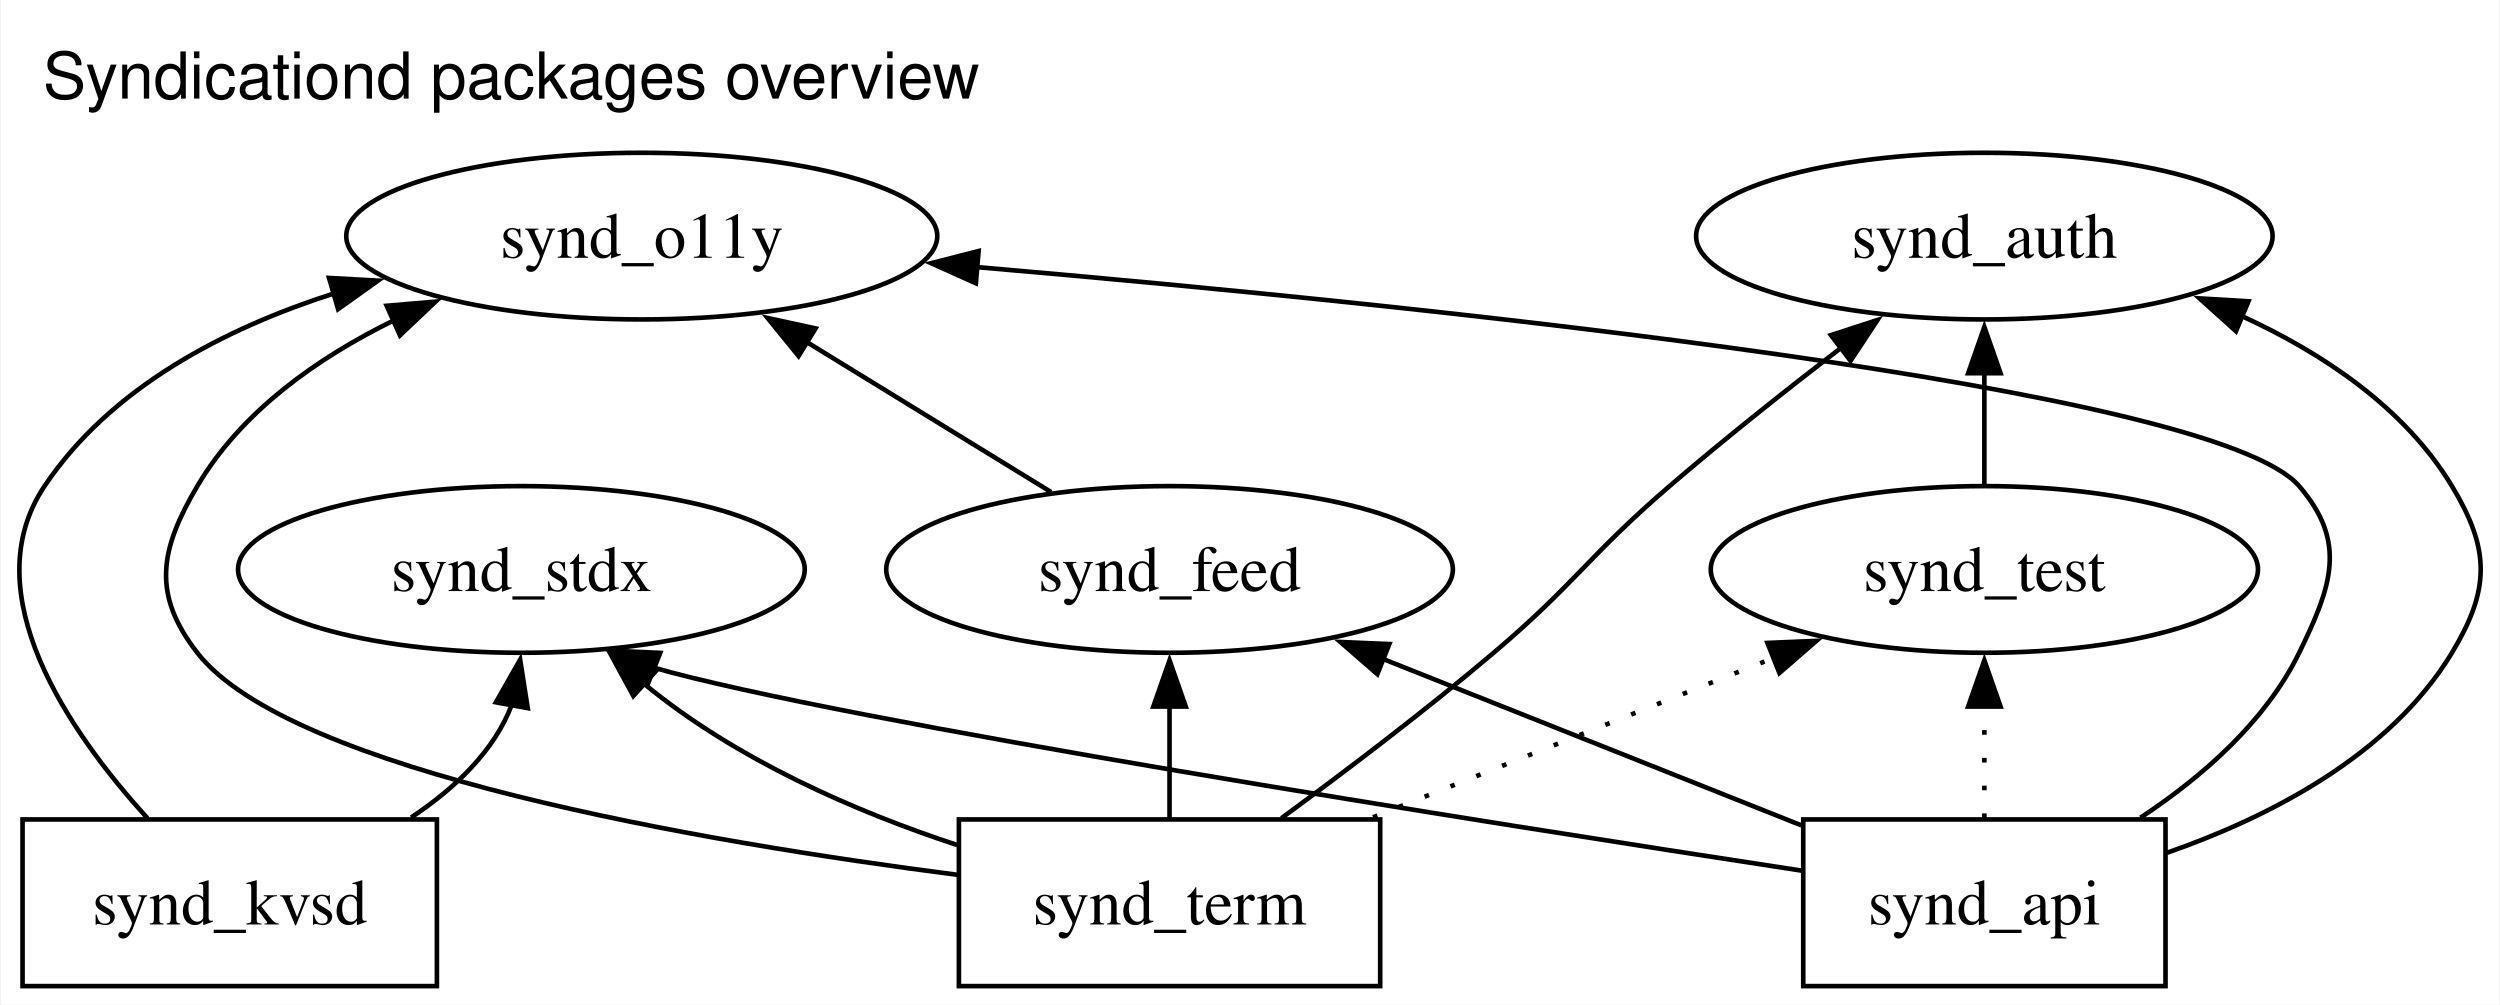
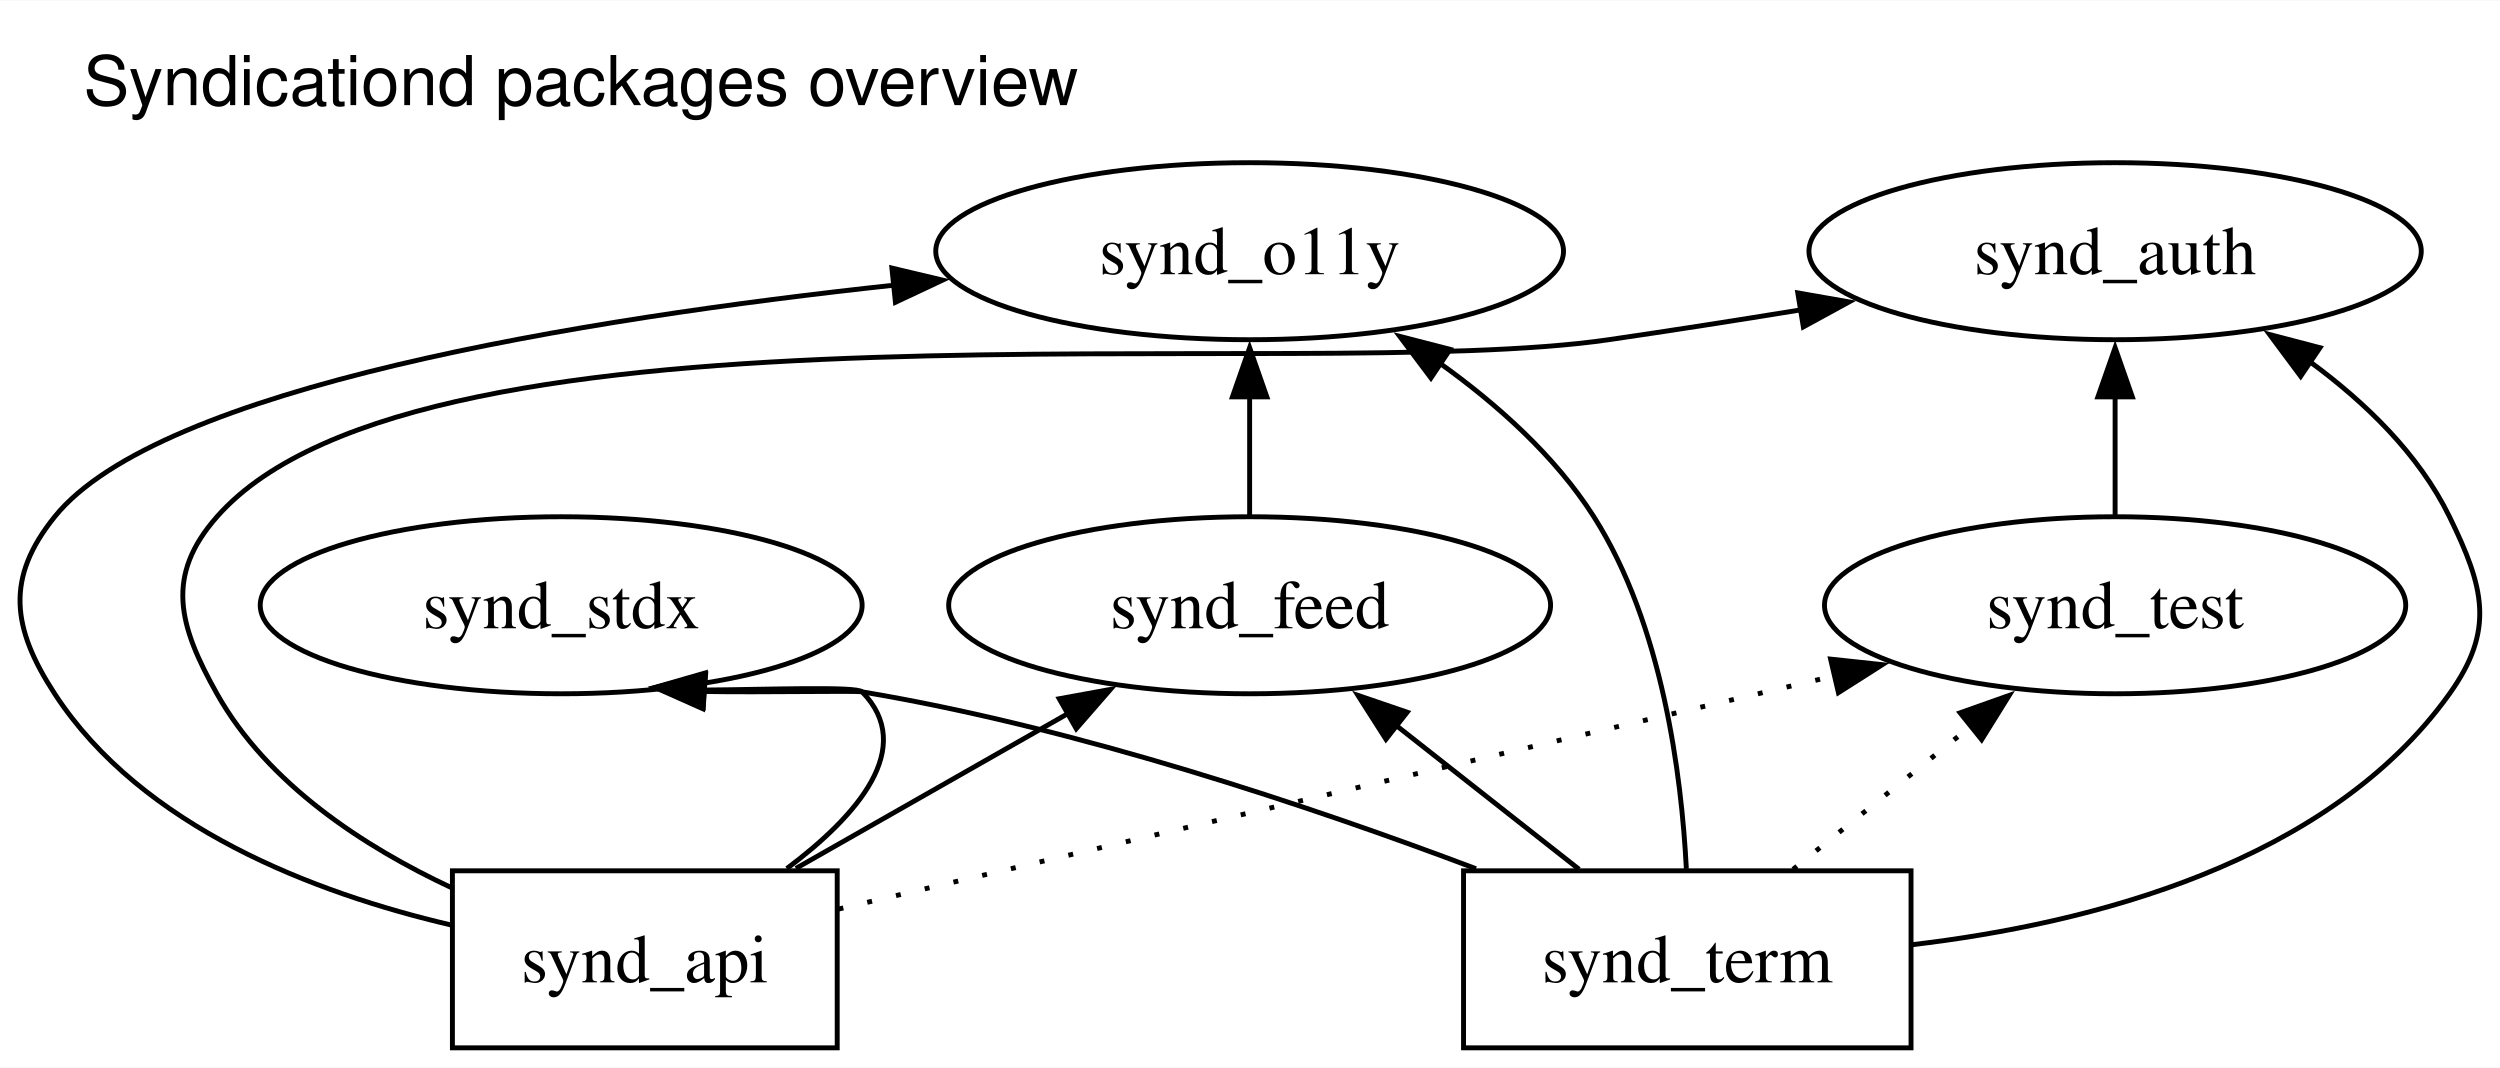
- <svg xmlns="http://www.w3.org/2000/svg" width="540pt" height="217pt" viewBox="0.00 0.00 539.66 217.00">
+ <svg xmlns="http://www.w3.org/2000/svg" width="508pt" height="217pt" viewBox="0.00 0.00 508.39 217.00">
  <g id="graph0" class="graph" transform="scale(1 1) rotate(0) translate(4 213)">
-     <polygon fill="white" stroke="none" points="-4,4 -4,-213 535.66,-213 535.66,4 -4,4" />
-     <text text-anchor="middle" x="106.25" y="-191.7" font-family="Helvetica,Arial,sans-serif" font-size="14.00">Syndicationd packages overview</text>
+     <polygon fill="white" stroke="none" points="-4,4 -4,-213 504.39,-213 504.39,4 -4,4" />
+     <text text-anchor="middle" x="114.12" y="-191.7" font-family="Helvetica,Arial,sans-serif" font-size="14.00">Syndicationd packages overview</text>
    <g id="node1" class="node">
-       <ellipse fill="none" stroke="black" cx="108.45" cy="-90" rx="61.2" ry="18" />
-       <text text-anchor="middle" x="108.45" y="-85.33" font-family="Times,serif" font-size="14.00">synd_stdx</text>
+       <ellipse fill="none" stroke="black" cx="110.12" cy="-90" rx="61.2" ry="18" />
+       <text text-anchor="middle" x="110.12" y="-85.33" font-family="Times,serif" font-size="14.00">synd_stdx</text>
    </g>
    <g id="node2" class="node">
-       <ellipse fill="none" stroke="black" cx="134.45" cy="-162" rx="63.83" ry="18" />
-       <text text-anchor="middle" x="134.45" y="-157.32" font-family="Times,serif" font-size="14.00">synd_o11y</text>
+       <ellipse fill="none" stroke="black" cx="250.12" cy="-162" rx="63.83" ry="18" />
+       <text text-anchor="middle" x="250.12" y="-157.32" font-family="Times,serif" font-size="14.00">synd_o11y</text>
    </g>
    <g id="node3" class="node">
-       <ellipse fill="none" stroke="black" cx="424.45" cy="-162" rx="62.26" ry="18" />
-       <text text-anchor="middle" x="424.45" y="-157.32" font-family="Times,serif" font-size="14.00">synd_auth</text>
+       <ellipse fill="none" stroke="black" cx="426.12" cy="-162" rx="62.26" ry="18" />
+       <text text-anchor="middle" x="426.12" y="-157.32" font-family="Times,serif" font-size="14.00">synd_auth</text>
    </g>
    <g id="node4" class="node">
-       <ellipse fill="none" stroke="black" cx="248.45" cy="-90" rx="61.2" ry="18" />
-       <text text-anchor="middle" x="248.45" y="-85.33" font-family="Times,serif" font-size="14.00">synd_feed</text>
+       <ellipse fill="none" stroke="black" cx="250.12" cy="-90" rx="61.2" ry="18" />
+       <text text-anchor="middle" x="250.12" y="-85.33" font-family="Times,serif" font-size="14.00">synd_feed</text>
    </g>
    <g id="edge1" class="edge">
-       <path fill="none" stroke="black" d="M222.87,-106.71C207.28,-116.28 187.14,-128.65 170.02,-139.16" />
-       <polygon fill="black" stroke="black" points="168.32,-136.09 161.63,-144.31 171.99,-142.06 168.32,-136.09" />
+       <path fill="none" stroke="black" d="M250.12,-108.3C250.12,-115.59 250.12,-124.27 250.12,-132.46" />
+       <polygon fill="black" stroke="black" points="246.62,-132.38 250.12,-142.38 253.62,-132.38 246.62,-132.38" />
    </g>
    <g id="node5" class="node">
-       <ellipse fill="none" stroke="black" cx="424.45" cy="-90" rx="59.1" ry="18" />
-       <text text-anchor="middle" x="424.45" y="-85.33" font-family="Times,serif" font-size="14.00">synd_test</text>
+       <ellipse fill="none" stroke="black" cx="426.12" cy="-90" rx="59.1" ry="18" />
+       <text text-anchor="middle" x="426.12" y="-85.33" font-family="Times,serif" font-size="14.00">synd_test</text>
    </g>
-     <g id="edge14" class="edge">
-       <path fill="none" stroke="black" d="M424.45,-108.3C424.45,-115.59 424.45,-124.27 424.45,-132.46" />
-       <polygon fill="black" stroke="black" points="420.95,-132.38 424.45,-142.38 427.95,-132.38 420.95,-132.38" />
+     <g id="edge12" class="edge">
+       <path fill="none" stroke="black" d="M426.12,-108.3C426.12,-115.59 426.12,-124.27 426.12,-132.46" />
+       <polygon fill="black" stroke="black" points="422.62,-132.38 426.12,-142.38 429.62,-132.38 422.62,-132.38" />
    </g>
    <g id="node6" class="node">
-       <polygon fill="none" stroke="black" points="90.2,-36 0.7,-36 0.7,0 90.2,0 90.2,-36" />
-       <text text-anchor="middle" x="45.45" y="-13.32" font-family="Times,serif" font-size="14.00">synd_kvsd</text>
+       <polygon fill="none" stroke="black" points="384.62,-36 293.62,-36 293.62,0 384.62,0 384.62,-36" />
+       <text text-anchor="middle" x="339.12" y="-13.32" font-family="Times,serif" font-size="14.00">synd_term</text>
    </g>
-     <g id="edge12" class="edge">
-       <path fill="none" stroke="black" d="M84.63,-36.42C94.14,-42.74 102.66,-50.85 106.41,-60.87" />
-       <polygon fill="black" stroke="black" points="102.94,-61.3 108.18,-70.51 109.82,-60.04 102.94,-61.3" />
+     <g id="edge2" class="edge">
+       <path fill="none" stroke="black" d="M296.15,-36.42C262.74,-49.04 214.9,-65.12 171.32,-72.39 169.72,-72.66 151.36,-72.25 138.97,-72.47" />
+       <polygon fill="black" stroke="black" points="138.91,-68.96 129.24,-73.27 139.49,-75.94 138.91,-68.96" />
    </g>
-     <g id="edge13" class="edge">
-       <path fill="none" stroke="black" d="M27.67,-36.28C10.75,-54.89 -10.02,-84.92 5.45,-108 19.71,-129.28 44.22,-142.02 68.07,-149.65" />
-       <polygon fill="black" stroke="black" points="66.9,-152.96 77.48,-152.38 68.86,-146.23 66.9,-152.96" />
+     <g id="edge3" class="edge">
+       <path fill="none" stroke="black" d="M338.93,-36.4C337.96,-55.39 334.11,-86 320.12,-108 312.24,-120.38 300.39,-130.95 288.67,-139.31" />
+       <polygon fill="black" stroke="black" points="286.99,-136.22 280.63,-144.69 290.89,-142.04 286.99,-136.22" />
+     </g>
+     <g id="edge4" class="edge">
+       <path fill="none" stroke="black" d="M384.8,-20.97C421.01,-25.23 469.48,-37.53 494.12,-72 503.43,-85.02 501.14,-93.62 494.12,-108 487.91,-120.71 477.01,-131.26 465.74,-139.52" />
+       <polygon fill="black" stroke="black" points="463.86,-136.56 457.53,-145.06 467.78,-142.37 463.86,-136.56" />
+     </g>
+     <g id="edge5" class="edge">
+       <path fill="none" stroke="black" d="M317.12,-36.3C305.88,-45.14 292.04,-56.03 279.87,-65.6" />
+       <polygon fill="black" stroke="black" points="277.84,-62.75 272.14,-71.68 282.16,-68.25 277.84,-62.75" />
+     </g>
+     <g id="edge6" class="edge">
+       <path fill="none" stroke="black" stroke-dasharray="1,5" d="M360.63,-36.3C371.61,-45.14 385.14,-56.03 397.04,-65.6" />
+       <polygon fill="black" stroke="black" points="394.59,-68.13 404.58,-71.67 398.98,-62.67 394.59,-68.13" />
    </g>
    <g id="node7" class="node">
-       <polygon fill="none" stroke="black" points="293.95,-36 202.95,-36 202.95,0 293.95,0 293.95,-36" />
-       <text text-anchor="middle" x="248.45" y="-13.32" font-family="Times,serif" font-size="14.00">synd_term</text>
-     </g>
-     <g id="edge2" class="edge">
-       <path fill="none" stroke="black" d="M202.58,-30.47C180.68,-37.68 154.95,-48.82 134.93,-65.32" />
-       <polygon fill="black" stroke="black" points="132.63,-62.68 127.57,-71.98 137.33,-67.86 132.63,-62.68" />
-     </g>
-     <g id="edge3" class="edge">
-       <path fill="none" stroke="black" d="M202.84,-24.01C147.31,-31.16 58.44,-46.34 38.45,-72 28.62,-84.62 30.32,-94.22 38.45,-108 47.99,-124.16 64.41,-135.73 81,-143.85" />
-       <polygon fill="black" stroke="black" points="79.35,-146.95 89.91,-147.85 82.22,-140.56 79.35,-146.95" />
-     </g>
-     <g id="edge4" class="edge">
-       <path fill="none" stroke="black" d="M272.61,-36.27C286.34,-46.34 303.69,-59.48 318.45,-72 336.2,-87.04 338.81,-92.83 356.45,-108 368.27,-118.16 381.73,-128.83 393.54,-137.91" />
-       <polygon fill="black" stroke="black" points="391.31,-140.61 401.38,-143.89 395.55,-135.05 391.31,-140.61" />
-     </g>
-     <g id="edge5" class="edge">
-       <path fill="none" stroke="black" d="M248.45,-36.3C248.45,-43.59 248.45,-52.27 248.45,-60.46" />
-       <polygon fill="black" stroke="black" points="244.95,-60.38 248.45,-70.38 251.95,-60.38 244.95,-60.38" />
-     </g>
-     <g id="edge6" class="edge">
-       <path fill="none" stroke="black" stroke-dasharray="1,5" d="M292.41,-36.48C318.81,-46.98 352.33,-60.32 378.99,-70.92" />
-       <polygon fill="black" stroke="black" points="377.59,-74.13 388.18,-74.57 380.18,-67.63 377.59,-74.13" />
-     </g>
-     <g id="node8" class="node">
-       <polygon fill="none" stroke="black" points="463.58,-36 385.33,-36 385.33,0 463.58,0 463.58,-36" />
-       <text text-anchor="middle" x="424.45" y="-13.32" font-family="Times,serif" font-size="14.00">synd_api</text>
+       <polygon fill="none" stroke="black" points="166.25,-36 88,-36 88,0 166.25,0 166.25,-36" />
+       <text text-anchor="middle" x="127.12" y="-13.32" font-family="Times,serif" font-size="14.00">synd_api</text>
    </g>
    <g id="edge7" class="edge">
-       <path fill="none" stroke="black" d="M385.12,-24.92C316.13,-35.44 176.82,-57.37 136.95,-68.81" />
-       <polygon fill="black" stroke="black" points="135.85,-65.48 127.86,-72.44 138.44,-71.98 135.85,-65.48" />
+       <path fill="none" stroke="black" d="M156,-36.45C170.33,-47.19 182.43,-61.03 171.32,-72.39 170.19,-73.56 151.67,-72.84 139.12,-72.76" />
+       <polygon fill="black" stroke="black" points="139.03,-69.26 129.24,-73.31 139.42,-76.24 139.03,-69.26" />
    </g>
    <g id="edge8" class="edge">
-       <path fill="none" stroke="black" d="M458.17,-36.38C471.41,-45.12 485.16,-57.07 492.45,-72 499.47,-86.38 502.9,-95.89 492.45,-108 474.07,-129.31 306.08,-146.75 206.89,-155.3" />
-       <polygon fill="black" stroke="black" points="206.62,-151.81 196.95,-156.15 207.21,-158.78 206.62,-151.81" />
+       <path fill="none" stroke="black" d="M87.72,-24.98C60.01,-31.47 24.84,-44.81 7.12,-72 -1.61,-85.41 -2.92,-95.54 7.12,-108 28.3,-134.29 114.26,-148.24 177.96,-155.11" />
+       <polygon fill="black" stroke="black" points="177.37,-158.57 187.68,-156.12 178.09,-151.61 177.37,-158.57" />
    </g>
    <g id="edge9" class="edge">
-       <path fill="none" stroke="black" d="M463.83,-28.78C486.1,-36.54 512.08,-49.89 525.45,-72 533.73,-85.69 533.73,-94.31 525.45,-108 515.22,-124.93 497.59,-136.72 479.9,-144.8" />
-       <polygon fill="black" stroke="black" points="478.8,-141.46 470.93,-148.55 481.5,-147.92 478.8,-141.46" />
+       <path fill="none" stroke="black" d="M87.9,-32.52C69.95,-40.91 50.43,-53.65 40.12,-72 32.28,-85.95 29.54,-95.99 40.12,-108 82.02,-155.57 260.39,-134.84 323.12,-144 335.81,-145.85 349.36,-147.98 362.32,-150.09" />
+       <polygon fill="black" stroke="black" points="361.59,-153.52 372.02,-151.69 362.72,-146.61 361.59,-153.52" />
    </g>
    <g id="edge10" class="edge">
-       <path fill="none" stroke="black" d="M384.95,-34.71C358.08,-45.4 322.44,-59.57 294.31,-70.76" />
-       <polygon fill="black" stroke="black" points="293.34,-67.38 285.34,-74.33 295.93,-73.88 293.34,-67.38" />
+       <path fill="none" stroke="black" d="M157.84,-36.48C174.61,-46.03 195.5,-57.92 213.16,-67.97" />
+       <polygon fill="black" stroke="black" points="211.4,-70.99 221.82,-72.89 214.86,-64.9 211.4,-70.99" />
    </g>
    <g id="edge11" class="edge">
-       <path fill="none" stroke="black" stroke-dasharray="1,5" d="M424.45,-36.3C424.45,-43.59 424.45,-52.27 424.45,-60.46" />
-       <polygon fill="black" stroke="black" points="420.95,-60.38 424.45,-70.38 427.95,-60.38 420.95,-60.38" />
+       <path fill="none" stroke="black" stroke-dasharray="1,5" d="M166.52,-28.22C218.36,-40.36 309.84,-61.78 369.21,-75.68" />
+       <polygon fill="black" stroke="black" points="368.26,-79.05 378.79,-77.92 369.85,-72.23 368.26,-79.05" />
    </g>
  </g>
</svg>
